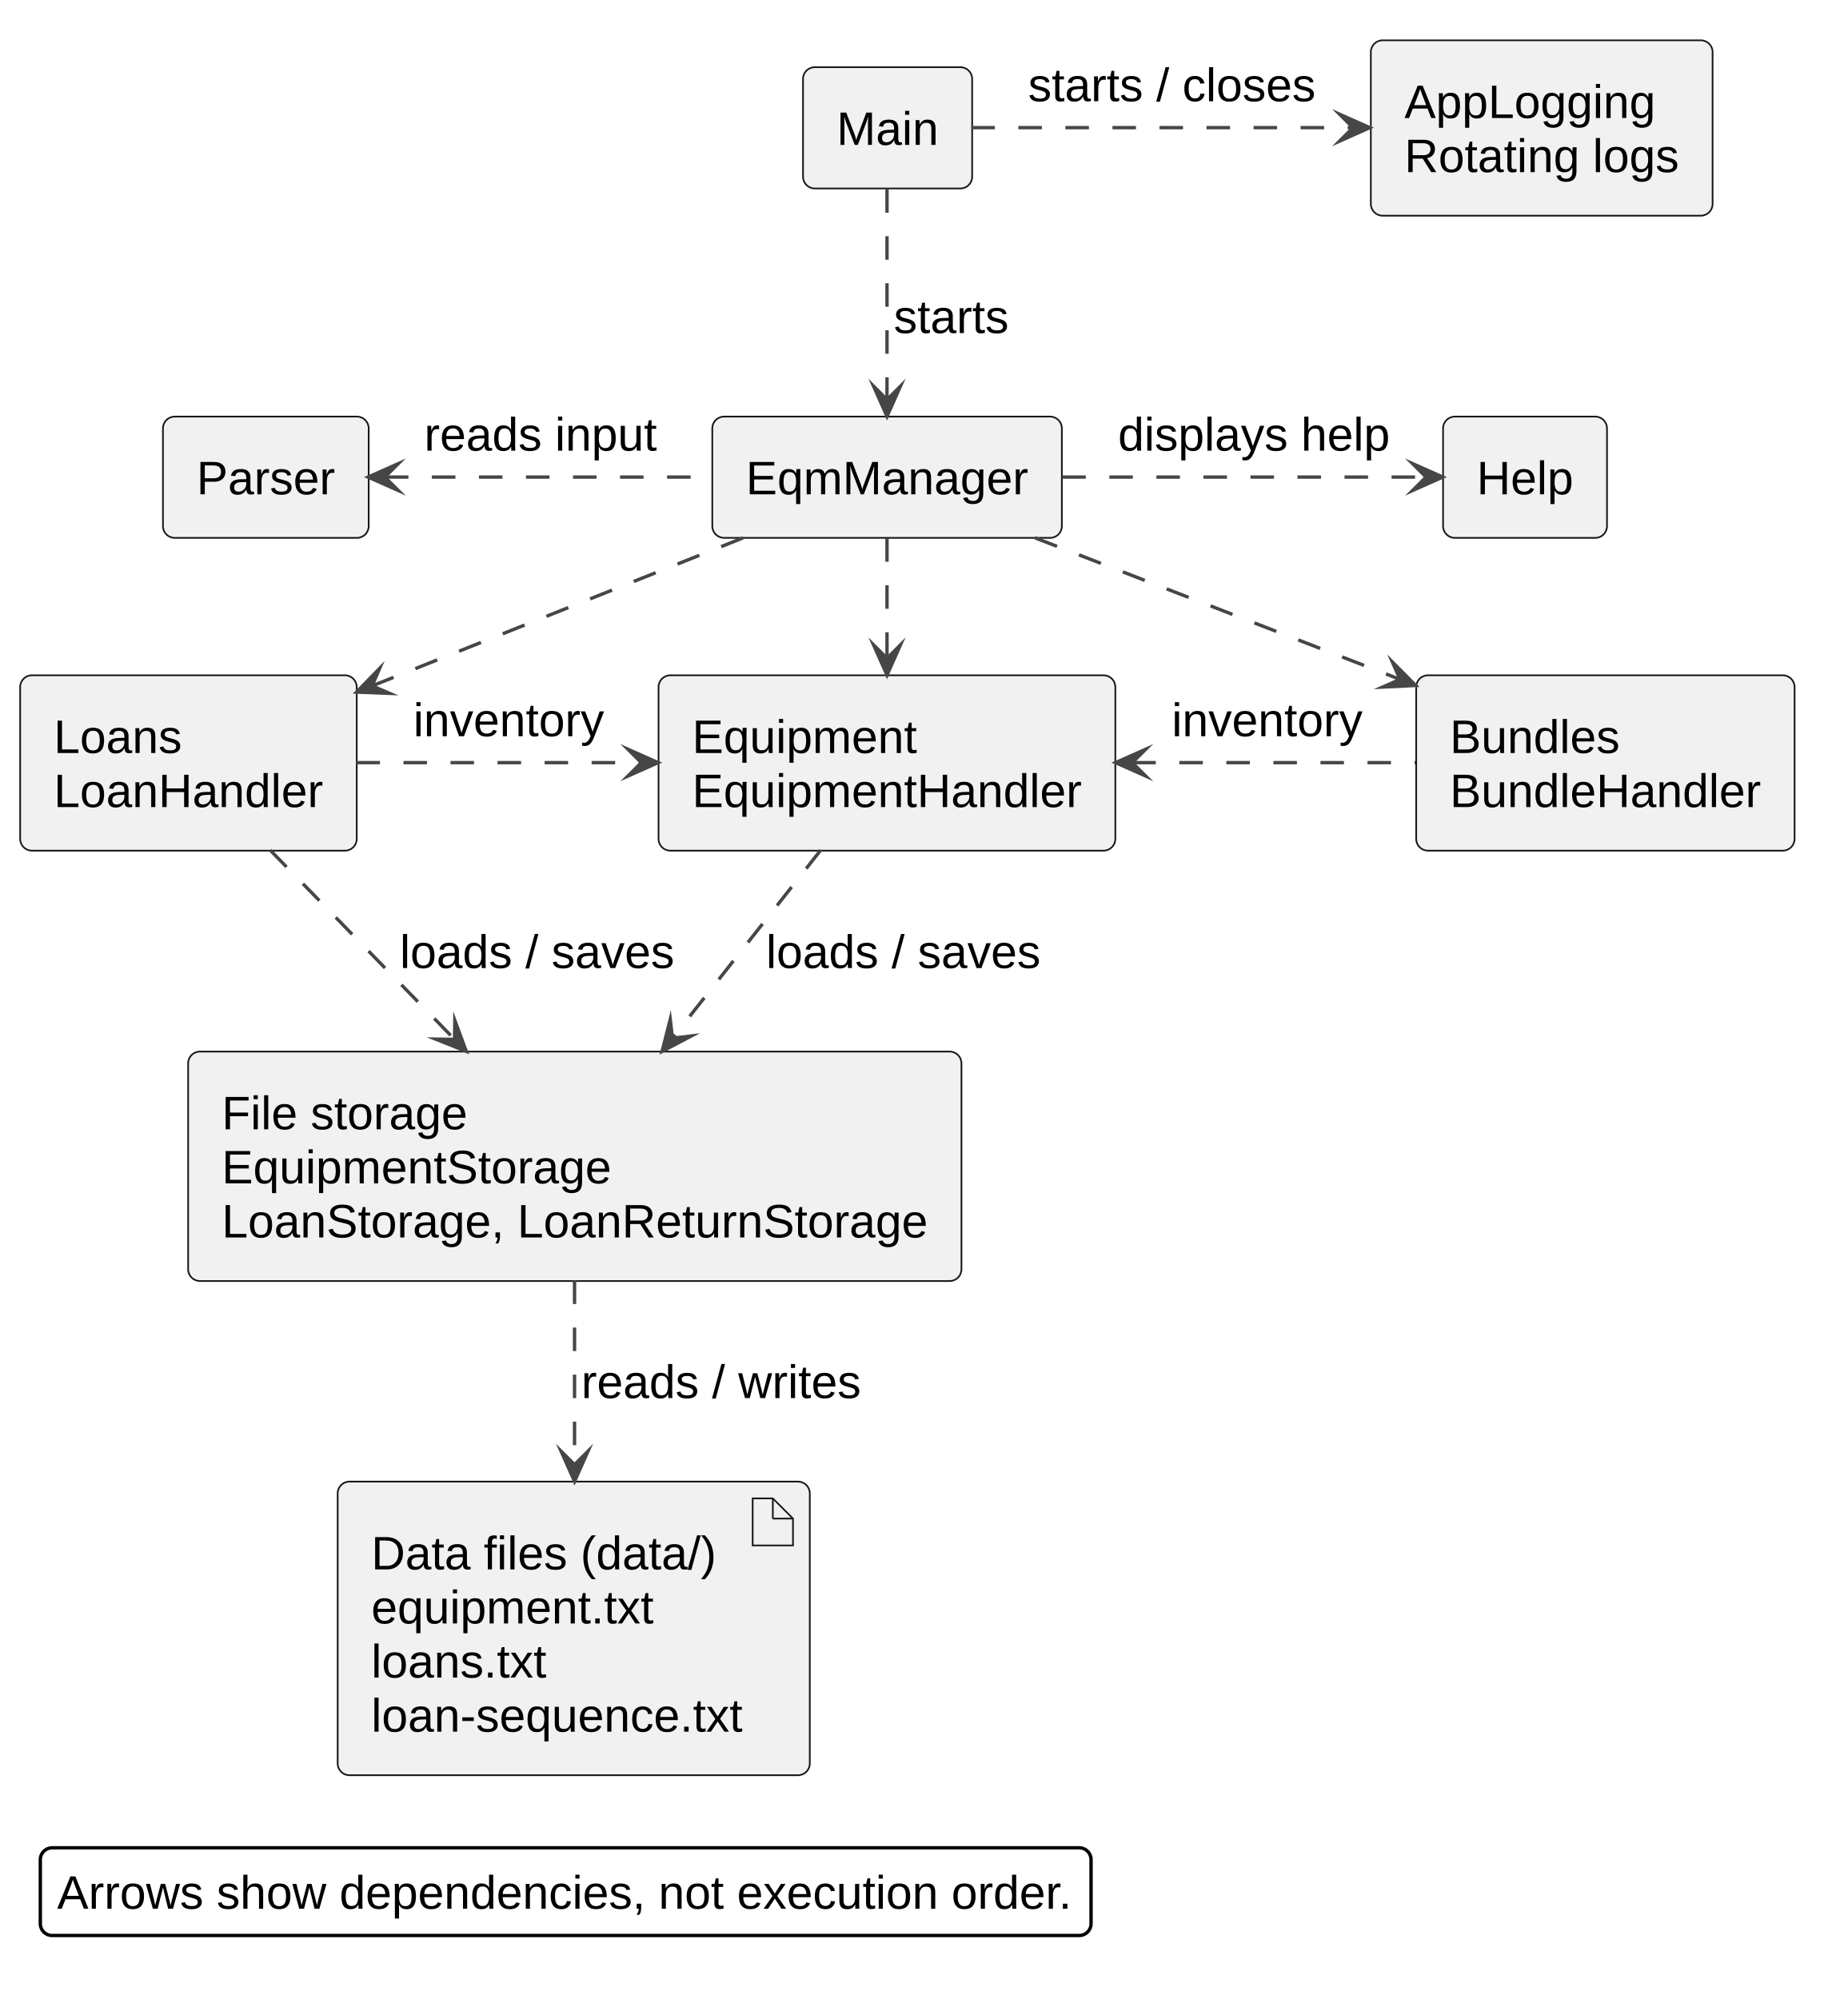
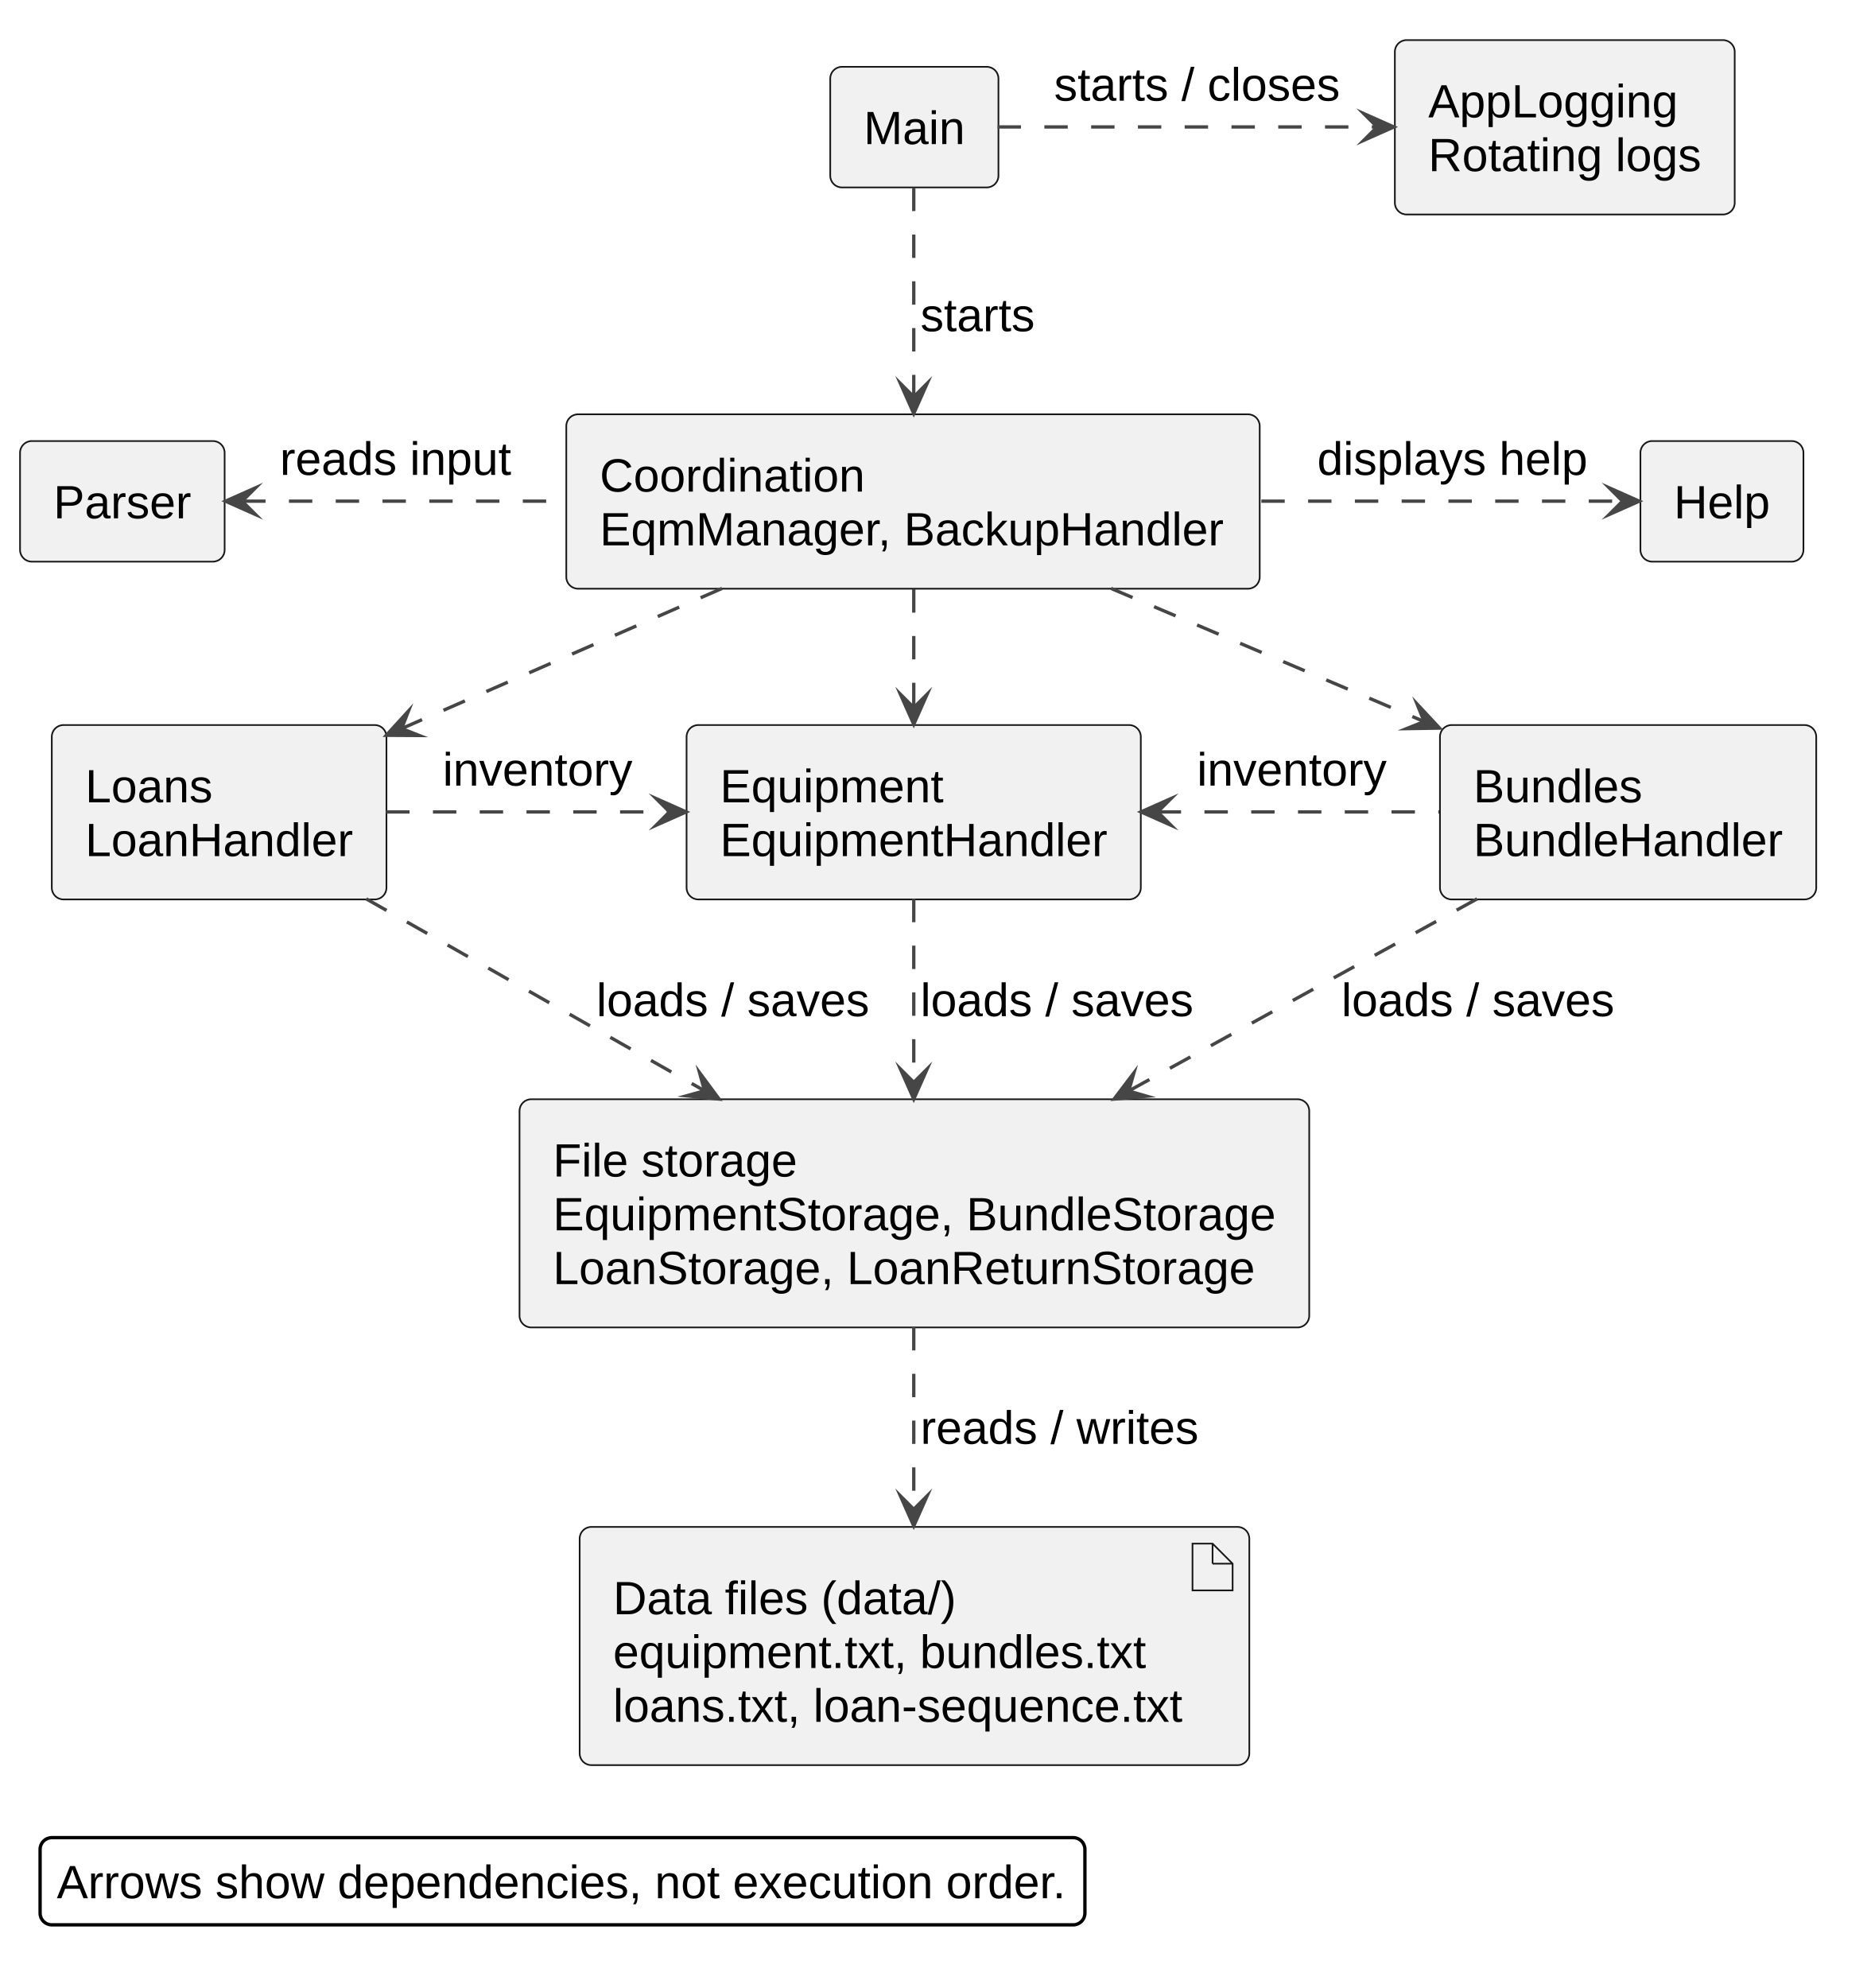
- <svg xmlns="http://www.w3.org/2000/svg" version="1.1" data-diagram-type="CLASS" style="width:550px;height:595px;background:#FFFFFF;" width="550px" height="595px" viewBox="0 0 550 595" zoomAndPan="magnify" preserveAspectRatio="none" contentStyleType="text/css">
+ <svg xmlns="http://www.w3.org/2000/svg" version="1.1" data-diagram-type="CLASS" style="width:560px;height:595px;background:#FFFFFF;" width="560px" height="595px" viewBox="0 0 560 595" zoomAndPan="magnify" preserveAspectRatio="none" contentStyleType="text/css">
  <defs />
  <g font-family="sans-serif" lengthAdjust="spacing">
    <g class="entity" data-qualified-name="Startup" id="ent0001" data-source-line="9">
-       <rect x="239" y="20" width="50.345" height="36.099" fill="#F1F1F1" style="stroke:#181818;stroke-width:0.5;" rx="3.5" ry="3.5" />
-       <text x="249" y="43.132" fill="#000" font-size="14" textLength="30.345" font-family="Arial">Main</text>
+       <rect x="248.5" y="20" width="50.345" height="36.099" fill="#F1F1F1" style="stroke:#181818;stroke-width:0.5;" rx="3.5" ry="3.5" />
+       <text x="258.5" y="43.132" fill="#000" font-size="14" textLength="30.345" font-family="Arial">Main</text>
    </g>
    <g class="entity" data-qualified-name="Logging" id="ent0002" data-source-line="10">
-       <rect x="408" y="12" width="101.717" height="52.197" fill="#F1F1F1" style="stroke:#181818;stroke-width:0.5;" rx="3.5" ry="3.5" />
-       <text x="418" y="35.132" fill="#000" font-size="14" textLength="74.737" font-family="Arial">AppLogging</text>
-       <text x="418" y="51.23" fill="#000" font-size="14" textLength="81.717" font-family="Arial">Rotating logs</text>
+       <rect x="417.5" y="12" width="101.717" height="52.197" fill="#F1F1F1" style="stroke:#181818;stroke-width:0.5;" rx="3.5" ry="3.5" />
+       <text x="427.5" y="35.132" fill="#000" font-size="14" textLength="74.737" font-family="Arial">AppLogging</text>
+       <text x="427.5" y="51.23" fill="#000" font-size="14" textLength="81.717" font-family="Arial">Rotating logs</text>
    </g>
    <g class="entity" data-qualified-name="Manager" id="ent0003" data-source-line="11">
-       <rect x="212" y="124" width="104.041" height="36.099" fill="#F1F1F1" style="stroke:#181818;stroke-width:0.5;" rx="3.5" ry="3.5" />
-       <text x="222" y="147.132" fill="#000" font-size="14" textLength="84.041" font-family="Arial">EqmManager</text>
+       <rect x="169.5" y="124" width="207.544" height="52.197" fill="#F1F1F1" style="stroke:#181818;stroke-width:0.5;" rx="3.5" ry="3.5" />
+       <text x="179.5" y="147.132" fill="#000" font-size="14" textLength="79.386" font-family="Arial">Coordination</text>
+       <text x="179.5" y="163.23" fill="#000" font-size="14" textLength="187.544" font-family="Arial">EqmManager, BackupHandler</text>
    </g>
    <g class="entity" data-qualified-name="Input" id="ent0004" data-source-line="12">
-       <rect x="48.5" y="124" width="61.234" height="36.099" fill="#F1F1F1" style="stroke:#181818;stroke-width:0.5;" rx="3.5" ry="3.5" />
-       <text x="58.5" y="147.132" fill="#000" font-size="14" textLength="41.234" font-family="Arial">Parser</text>
+       <rect x="6" y="132" width="61.234" height="36.099" fill="#F1F1F1" style="stroke:#181818;stroke-width:0.5;" rx="3.5" ry="3.5" />
+       <text x="16" y="155.132" fill="#000" font-size="14" textLength="41.234" font-family="Arial">Parser</text>
    </g>
    <g class="entity" data-qualified-name="Help" id="ent0005" data-source-line="13">
-       <rect x="429.5" y="124" width="48.793" height="36.099" fill="#F1F1F1" style="stroke:#181818;stroke-width:0.5;" rx="3.5" ry="3.5" />
-       <text x="439.5" y="147.132" fill="#000" font-size="14" textLength="28.793" font-family="Arial">Help</text>
+       <rect x="491" y="132" width="48.793" height="36.099" fill="#F1F1F1" style="stroke:#181818;stroke-width:0.5;" rx="3.5" ry="3.5" />
+       <text x="501" y="155.132" fill="#000" font-size="14" textLength="28.793" font-family="Arial">Help</text>
    </g>
    <g class="entity" data-qualified-name="Loans" id="ent0006" data-source-line="15">
-       <rect x="6" y="201" width="100.172" height="52.197" fill="#F1F1F1" style="stroke:#181818;stroke-width:0.5;" rx="3.5" ry="3.5" />
-       <text x="16" y="224.132" fill="#000" font-size="14" textLength="38.145" font-family="Arial">Loans</text>
-       <text x="16" y="240.23" fill="#000" font-size="14" textLength="80.172" font-family="Arial">LoanHandler</text>
+       <rect x="15.5" y="217" width="100.172" height="52.197" fill="#F1F1F1" style="stroke:#181818;stroke-width:0.5;" rx="3.5" ry="3.5" />
+       <text x="25.5" y="240.132" fill="#000" font-size="14" textLength="38.145" font-family="Arial">Loans</text>
+       <text x="25.5" y="256.23" fill="#000" font-size="14" textLength="80.172" font-family="Arial">LoanHandler</text>
    </g>
    <g class="entity" data-qualified-name="Equipment" id="ent0007" data-source-line="16">
-       <rect x="196" y="201" width="135.958" height="52.197" fill="#F1F1F1" style="stroke:#181818;stroke-width:0.5;" rx="3.5" ry="3.5" />
-       <text x="206" y="224.132" fill="#000" font-size="14" textLength="66.931" font-family="Arial">Equipment</text>
-       <text x="206" y="240.23" fill="#000" font-size="14" textLength="115.958" font-family="Arial">EquipmentHandler</text>
+       <rect x="205.5" y="217" width="135.958" height="52.197" fill="#F1F1F1" style="stroke:#181818;stroke-width:0.5;" rx="3.5" ry="3.5" />
+       <text x="215.5" y="240.132" fill="#000" font-size="14" textLength="66.931" font-family="Arial">Equipment</text>
+       <text x="215.5" y="256.23" fill="#000" font-size="14" textLength="115.958" font-family="Arial">EquipmentHandler</text>
    </g>
    <g class="entity" data-qualified-name="Bundles" id="ent0008" data-source-line="17">
-       <rect x="421.5" y="201" width="112.62" height="52.197" fill="#F1F1F1" style="stroke:#181818;stroke-width:0.5;" rx="3.5" ry="3.5" />
-       <text x="431.5" y="224.132" fill="#000" font-size="14" textLength="50.593" font-family="Arial">Bundles</text>
-       <text x="431.5" y="240.23" fill="#000" font-size="14" textLength="92.62" font-family="Arial">BundleHandler</text>
+       <rect x="431" y="217" width="112.62" height="52.197" fill="#F1F1F1" style="stroke:#181818;stroke-width:0.5;" rx="3.5" ry="3.5" />
+       <text x="441" y="240.132" fill="#000" font-size="14" textLength="50.593" font-family="Arial">Bundles</text>
+       <text x="441" y="256.23" fill="#000" font-size="14" textLength="92.62" font-family="Arial">BundleHandler</text>
    </g>
    <g class="entity" data-qualified-name="Storage" id="ent0009" data-source-line="19">
-       <rect x="56" y="313" width="230.157" height="68.296" fill="#F1F1F1" style="stroke:#181818;stroke-width:0.5;" rx="3.5" ry="3.5" />
-       <text x="66" y="336.132" fill="#000" font-size="14" textLength="73.145" font-family="Arial">File storage</text>
-       <text x="66" y="352.23" fill="#000" font-size="14" textLength="115.965" font-family="Arial">EquipmentStorage</text>
-       <text x="66" y="368.329" fill="#000" font-size="14" textLength="210.157" font-family="Arial">LoanStorage, LoanReturnStorage</text>
+       <rect x="155.5" y="329" width="236.371" height="68.296" fill="#F1F1F1" style="stroke:#181818;stroke-width:0.5;" rx="3.5" ry="3.5" />
+       <text x="165.5" y="352.132" fill="#000" font-size="14" textLength="73.145" font-family="Arial">File storage</text>
+       <text x="165.5" y="368.23" fill="#000" font-size="14" textLength="216.371" font-family="Arial">EquipmentStorage, BundleStorage</text>
+       <text x="165.5" y="384.329" fill="#000" font-size="14" textLength="210.157" font-family="Arial">LoanStorage, LoanReturnStorage</text>
    </g>
    <g class="entity" data-qualified-name="Files" id="ent0010" data-source-line="20">
-       <rect x="100.5" y="441" width="140.517" height="87.395" fill="#F1F1F1" style="stroke:#181818;stroke-width:0.5;" rx="3.5" ry="3.5" />
-       <polygon points="224.017,446,224.017,460,236.017,460,236.017,452,230.017,446,224.017,446" fill="#F1F1F1" style="stroke:#181818;stroke-width:0.5;stroke-linejoin:miter;stroke-miterlimit:10;" />
-       <line x1="230.017" y1="446" x2="230.017" y2="452" style="stroke:#181818;stroke-width:0.5;" />
-       <line x1="236.017" y1="452" x2="230.017" y2="452" style="stroke:#181818;stroke-width:0.5;" />
-       <text x="110.5" y="467.132" fill="#000" font-size="14" textLength="102.71" font-family="Arial">Data files (data/)</text>
-       <text x="110.5" y="483.23" fill="#000" font-size="14" textLength="84.048" font-family="Arial">equipment.txt</text>
-       <text x="110.5" y="499.329" fill="#000" font-size="14" textLength="52.138" font-family="Arial">loans.txt</text>
-       <text x="110.5" y="515.428" fill="#000" font-size="14" textLength="110.517" font-family="Arial">loan-sequence.txt</text>
+       <rect x="173.5" y="457" width="200.434" height="71.296" fill="#F1F1F1" style="stroke:#181818;stroke-width:0.5;" rx="3.5" ry="3.5" />
+       <polygon points="356.934,462,356.934,476,368.934,476,368.934,468,362.934,462,356.934,462" fill="#F1F1F1" style="stroke:#181818;stroke-width:0.5;stroke-linejoin:miter;stroke-miterlimit:10;" />
+       <line x1="362.934" y1="462" x2="362.934" y2="468" style="stroke:#181818;stroke-width:0.5;" />
+       <line x1="368.934" y1="468" x2="362.934" y2="468" style="stroke:#181818;stroke-width:0.5;" />
+       <text x="183.5" y="483.132" fill="#000" font-size="14" textLength="102.71" font-family="Arial">Data files (data/)</text>
+       <text x="183.5" y="499.23" fill="#000" font-size="14" textLength="159.537" font-family="Arial">equipment.txt, bundles.txt</text>
+       <text x="183.5" y="515.329" fill="#000" font-size="14" textLength="170.434" font-family="Arial">loans.txt, loan-sequence.txt</text>
    </g>
    <g class="link" data-entity-1="ent0001" data-entity-2="ent0003" id="lnk11" data-link-type="dependency">
-       <polygon points="264,123.953,268,114.953,264,118.953,260,114.953,264,123.953" fill="#454645" style="stroke:#454645;stroke-width:1;stroke-linejoin:miter;stroke-miterlimit:10;" />
-       <path d="M264,56.303 C264,75.173 264,100.184 264,118.953" style="stroke:#454645;stroke-width:1;stroke-dasharray:7,7;" fill="none" />
-       <text x="266" y="99.132" fill="#000" font-size="14" textLength="34.228" font-family="Arial">starts</text>
+       <polygon points="273.5,123.764,277.5,114.764,273.5,118.764,269.5,114.764,273.5,123.764" fill="#454645" style="stroke:#454645;stroke-width:1;stroke-linejoin:miter;stroke-miterlimit:10;" />
+       <path d="M273.5,56.188 C273.5,74.315 273.5,98.064 273.5,118.764" style="stroke:#454645;stroke-width:1;stroke-dasharray:7,7;" fill="none" />
+       <text x="275.5" y="99.132" fill="#000" font-size="14" textLength="34.228" font-family="Arial">starts</text>
    </g>
    <g class="link" data-entity-1="ent0001" data-entity-2="ent0002" id="lnk12" data-link-type="dependency">
-       <polygon points="407.696,38,398.696,34,402.696,38,398.696,42,407.696,38" fill="#454645" style="stroke:#454645;stroke-width:1;stroke-linejoin:miter;stroke-miterlimit:10;" />
-       <path d="M289.094,38 C318.924,38 364.471,38 402.696,38" style="stroke:#454645;stroke-width:1;stroke-dasharray:7,7;" fill="none" />
-       <text x="306" y="30.132" fill="#000" font-size="14" textLength="85.579" font-family="Arial">starts / closes</text>
+       <polygon points="417.196,38,408.196,34,412.196,38,408.196,42,417.196,38" fill="#454645" style="stroke:#454645;stroke-width:1;stroke-linejoin:miter;stroke-miterlimit:10;" />
+       <path d="M298.594,38 C328.424,38 373.971,38 412.196,38" style="stroke:#454645;stroke-width:1;stroke-dasharray:7,7;" fill="none" />
+       <text x="315.5" y="30.132" fill="#000" font-size="14" textLength="85.579" font-family="Arial">starts / closes</text>
    </g>
    <g class="link" data-entity-1="ent0004" data-entity-2="ent0003" id="lnk14" data-link-type="dependency">
-       <polygon points="109.549,142,118.549,146,114.549,142,118.549,138,109.549,142" fill="#454645" style="stroke:#454645;stroke-width:1;stroke-linejoin:miter;stroke-miterlimit:10;" />
-       <path d="M114.549,142 C142.258,142 178.695,142 211.674,142" style="stroke:#454645;stroke-width:1;stroke-dasharray:7,7;" fill="none" />
-       <text x="126.25" y="134.132" fill="#000" font-size="14" textLength="69.269" font-family="Arial">reads input</text>
+       <polygon points="67.484,150,76.484,154,72.484,150,76.484,146,67.484,150" fill="#454645" style="stroke:#454645;stroke-width:1;stroke-linejoin:miter;stroke-miterlimit:10;" />
+       <path d="M72.484,150 C98.582,150 132.476,150 169.462,150" style="stroke:#454645;stroke-width:1;stroke-dasharray:7,7;" fill="none" />
+       <text x="83.75" y="142.132" fill="#000" font-size="14" textLength="69.269" font-family="Arial">reads input</text>
    </g>
    <g class="link" data-entity-1="ent0003" data-entity-2="ent0005" id="lnk15" data-link-type="dependency">
-       <polygon points="429.422,142,420.422,138,424.422,142,420.422,146,429.422,142" fill="#454645" style="stroke:#454645;stroke-width:1;stroke-linejoin:miter;stroke-miterlimit:10;" />
-       <path d="M316.17,142 C353.082,142 395.906,142 424.422,142" style="stroke:#454645;stroke-width:1;stroke-dasharray:7,7;" fill="none" />
-       <text x="332.75" y="134.132" fill="#000" font-size="14" textLength="80.938" font-family="Arial">displays help</text>
+       <polygon points="490.64,150,481.64,146,485.64,150,481.64,154,490.64,150" fill="#454645" style="stroke:#454645;stroke-width:1;stroke-linejoin:miter;stroke-miterlimit:10;" />
+       <path d="M377.534,150 C419.297,150 458.81,150 485.64,150" style="stroke:#454645;stroke-width:1;stroke-dasharray:7,7;" fill="none" />
+       <text x="394.25" y="142.132" fill="#000" font-size="14" textLength="80.938" font-family="Arial">displays help</text>
    </g>
    <g class="link" data-entity-1="ent0003" data-entity-2="ent0006" id="lnk16" data-link-type="dependency">
-       <polygon points="106.112,206.003,115.954,206.383,110.756,204.15,112.989,198.953,106.112,206.003" fill="#454645" style="stroke:#454645;stroke-width:1;stroke-linejoin:miter;stroke-miterlimit:10;" />
-       <path d="M221.154,160.097 C187.737,173.432 145.898,190.127 110.756,204.15" style="stroke:#454645;stroke-width:1;stroke-dasharray:7,7;" fill="none" />
+       <polygon points="115.625,220.07,125.474,220.127,120.206,218.066,122.267,212.798,115.625,220.07" fill="#454645" style="stroke:#454645;stroke-width:1;stroke-linejoin:miter;stroke-miterlimit:10;" />
+       <path d="M216.112,176.107 C184.608,189.89 150.488,204.818 120.206,218.066" style="stroke:#454645;stroke-width:1;stroke-dasharray:7,7;" fill="none" />
    </g>
    <g class="link" data-entity-1="ent0003" data-entity-2="ent0007" id="lnk17" data-link-type="dependency">
-       <polygon points="264,200.95,268,191.95,264,195.95,260,191.95,264,200.95" fill="#454645" style="stroke:#454645;stroke-width:1;stroke-linejoin:miter;stroke-miterlimit:10;" />
-       <path d="M264,160.198 C264,171.973 264,182.78 264,195.95" style="stroke:#454645;stroke-width:1;stroke-dasharray:7,7;" fill="none" />
+       <polygon points="273.5,216.787,277.5,207.787,273.5,211.787,269.5,207.787,273.5,216.787" fill="#454645" style="stroke:#454645;stroke-width:1;stroke-linejoin:miter;stroke-miterlimit:10;" />
+       <path d="M273.5,176.349 C273.5,188.97 273.5,199.184 273.5,211.787" style="stroke:#454645;stroke-width:1;stroke-dasharray:7,7;" fill="none" />
    </g>
    <g class="link" data-entity-1="ent0003" data-entity-2="ent0008" id="lnk18" data-link-type="dependency">
-       <polygon points="421.352,204.029,414.407,197.045,416.69,202.221,411.514,204.504,421.352,204.029" fill="#454645" style="stroke:#454645;stroke-width:1;stroke-linejoin:miter;stroke-miterlimit:10;" />
-       <path d="M308.081,160.097 C340.873,172.815 381.229,188.467 416.69,202.221" style="stroke:#454645;stroke-width:1;stroke-dasharray:7,7;" fill="none" />
+       <polygon points="430.863,217.916,424.146,210.713,426.261,215.959,421.015,218.075,430.863,217.916" fill="#454645" style="stroke:#454645;stroke-width:1;stroke-linejoin:miter;stroke-miterlimit:10;" />
+       <path d="M332.543,176.107 C363.225,189.154 395.938,203.065 426.261,215.959" style="stroke:#454645;stroke-width:1;stroke-dasharray:7,7;" fill="none" />
    </g>
    <g class="link" data-entity-1="ent0006" data-entity-2="ent0007" id="lnk19" data-link-type="dependency">
-       <polygon points="195.875,227,186.875,223,190.875,227,186.875,231,195.875,227" fill="#454645" style="stroke:#454645;stroke-width:1;stroke-linejoin:miter;stroke-miterlimit:10;" />
-       <path d="M106.086,227 C133.013,227 161.604,227 190.875,227" style="stroke:#454645;stroke-width:1;stroke-dasharray:7,7;" fill="none" />
-       <text x="123" y="219.132" fill="#000" font-size="14" textLength="56.807" font-family="Arial">inventory</text>
+       <polygon points="205.375,243,196.375,239,200.375,243,196.375,247,205.375,243" fill="#454645" style="stroke:#454645;stroke-width:1;stroke-linejoin:miter;stroke-miterlimit:10;" />
+       <path d="M115.586,243 C142.513,243 171.104,243 200.375,243" style="stroke:#454645;stroke-width:1;stroke-dasharray:7,7;" fill="none" />
+       <text x="132.5" y="235.132" fill="#000" font-size="14" textLength="56.807" font-family="Arial">inventory</text>
    </g>
    <g class="link" data-entity-1="ent0007" data-entity-2="ent0008" id="lnk21" data-link-type="dependency">
-       <polygon points="332.005,227,341.005,231,337.005,227,341.005,223,332.005,227" fill="#454645" style="stroke:#454645;stroke-width:1;stroke-linejoin:miter;stroke-miterlimit:10;" />
-       <path d="M337.005,227 C365.766,227 393.882,227 421.295,227" style="stroke:#454645;stroke-width:1;stroke-dasharray:7,7;" fill="none" />
-       <text x="348.75" y="219.132" fill="#000" font-size="14" textLength="56.807" font-family="Arial">inventory</text>
+       <polygon points="341.505,243,350.505,247,346.505,243,350.505,239,341.505,243" fill="#454645" style="stroke:#454645;stroke-width:1;stroke-linejoin:miter;stroke-miterlimit:10;" />
+       <path d="M346.505,243 C375.266,243 403.382,243 430.795,243" style="stroke:#454645;stroke-width:1;stroke-dasharray:7,7;" fill="none" />
+       <text x="358.25" y="235.132" fill="#000" font-size="14" textLength="56.807" font-family="Arial">inventory</text>
    </g>
    <g class="link" data-entity-1="ent0007" data-entity-2="ent0009" id="lnk22" data-link-type="dependency">
-       <polygon points="197.053,312.944,205.765,308.352,200.148,309.017,199.482,303.4,197.053,312.944" fill="#454645" style="stroke:#454645;stroke-width:1;stroke-linejoin:miter;stroke-miterlimit:10;" />
-       <path d="M244.277,253.025 C230.521,270.479 215.117,290.024 200.148,309.017" style="stroke:#454645;stroke-width:1;stroke-dasharray:7,7;" fill="none" />
-       <text x="228" y="288.132" fill="#000" font-size="14" textLength="81.71" font-family="Arial">loads / saves</text>
+       <polygon points="273.5,328.944,277.5,319.944,273.5,323.944,269.5,319.944,273.5,328.944" fill="#454645" style="stroke:#454645;stroke-width:1;stroke-linejoin:miter;stroke-miterlimit:10;" />
+       <path d="M273.5,269.025 C273.5,286.479 273.5,304.951 273.5,323.944" style="stroke:#454645;stroke-width:1;stroke-dasharray:7,7;" fill="none" />
+       <text x="275.5" y="304.132" fill="#000" font-size="14" textLength="81.71" font-family="Arial">loads / saves</text>
    </g>
    <g class="link" data-entity-1="ent0006" data-entity-2="ent0009" id="lnk23" data-link-type="dependency">
-       <polygon points="138.784,312.944,135.368,303.707,135.295,309.363,129.638,309.29,138.784,312.944" fill="#454645" style="stroke:#454645;stroke-width:1;stroke-linejoin:miter;stroke-miterlimit:10;" />
-       <path d="M80.389,253.025 C97.399,270.479 116.785,290.37 135.295,309.363" style="stroke:#454645;stroke-width:1;stroke-dasharray:7,7;" fill="none" />
-       <text x="119" y="288.132" fill="#000" font-size="14" textLength="81.71" font-family="Arial">loads / saves</text>
+       <polygon points="215.232,328.944,209.378,321.024,210.883,326.477,205.43,327.982,215.232,328.944" fill="#454645" style="stroke:#454645;stroke-width:1;stroke-linejoin:miter;stroke-miterlimit:10;" />
+       <path d="M109.611,269.025 C140.378,286.479 177.404,307.484 210.883,326.477" style="stroke:#454645;stroke-width:1;stroke-dasharray:7,7;" fill="none" />
+       <text x="178.5" y="304.132" fill="#000" font-size="14" textLength="81.71" font-family="Arial">loads / saves</text>
    </g>
-     <g class="link" data-entity-1="ent0009" data-entity-2="ent0010" id="lnk24" data-link-type="dependency">
-       <polygon points="171,440.954,175,431.954,171,435.954,167,431.954,171,440.954" fill="#454645" style="stroke:#454645;stroke-width:1;stroke-linejoin:miter;stroke-miterlimit:10;" />
-       <path d="M171,381.147 C171,399.167 171,416.652 171,435.954" style="stroke:#454645;stroke-width:1;stroke-dasharray:7,7;" fill="none" />
-       <text x="173" y="416.132" fill="#000" font-size="14" textLength="83.248" font-family="Arial">reads / writes</text>
+     <g class="link" data-entity-1="ent0008" data-entity-2="ent0009" id="lnk24" data-link-type="dependency">
+       <polygon points="333.449,328.944,343.262,328.101,337.827,326.53,339.399,321.096,333.449,328.944" fill="#454645" style="stroke:#454645;stroke-width:1;stroke-linejoin:miter;stroke-miterlimit:10;" />
+       <path d="M442.116,269.025 C410.462,286.479 372.272,307.537 337.827,326.53" style="stroke:#454645;stroke-width:1;stroke-dasharray:7,7;" fill="none" />
+       <text x="401.5" y="304.132" fill="#000" font-size="14" textLength="81.71" font-family="Arial">loads / saves</text>
    </g>
-     <g class="legend" data-source-line="35">
+     <g class="link" data-entity-1="ent0009" data-entity-2="ent0010" id="lnk25" data-link-type="dependency">
+       <polygon points="273.5,456.718,277.5,447.718,273.5,451.718,269.5,447.718,273.5,456.718" fill="#454645" style="stroke:#454645;stroke-width:1;stroke-linejoin:miter;stroke-miterlimit:10;" />
+       <path d="M273.5,397.166 C273.5,415.465 273.5,433.169 273.5,451.718" style="stroke:#454645;stroke-width:1;stroke-dasharray:7,7;" fill="none" />
+       <text x="275.5" y="432.132" fill="#000" font-size="14" textLength="83.248" font-family="Arial">reads / writes</text>
+     </g>
+     <g class="legend" data-source-line="36">
      <rect x="12" y="550" width="312.729" height="26.099" fill="none" style="stroke:#000;stroke-width:1;" rx="3.5" ry="3.5" />
      <text x="17" y="568.132" fill="#000" font-size="14" textLength="302.729" font-family="Arial">Arrows show dependencies, not execution order.</text>
    </g>
  </g>
</svg>
